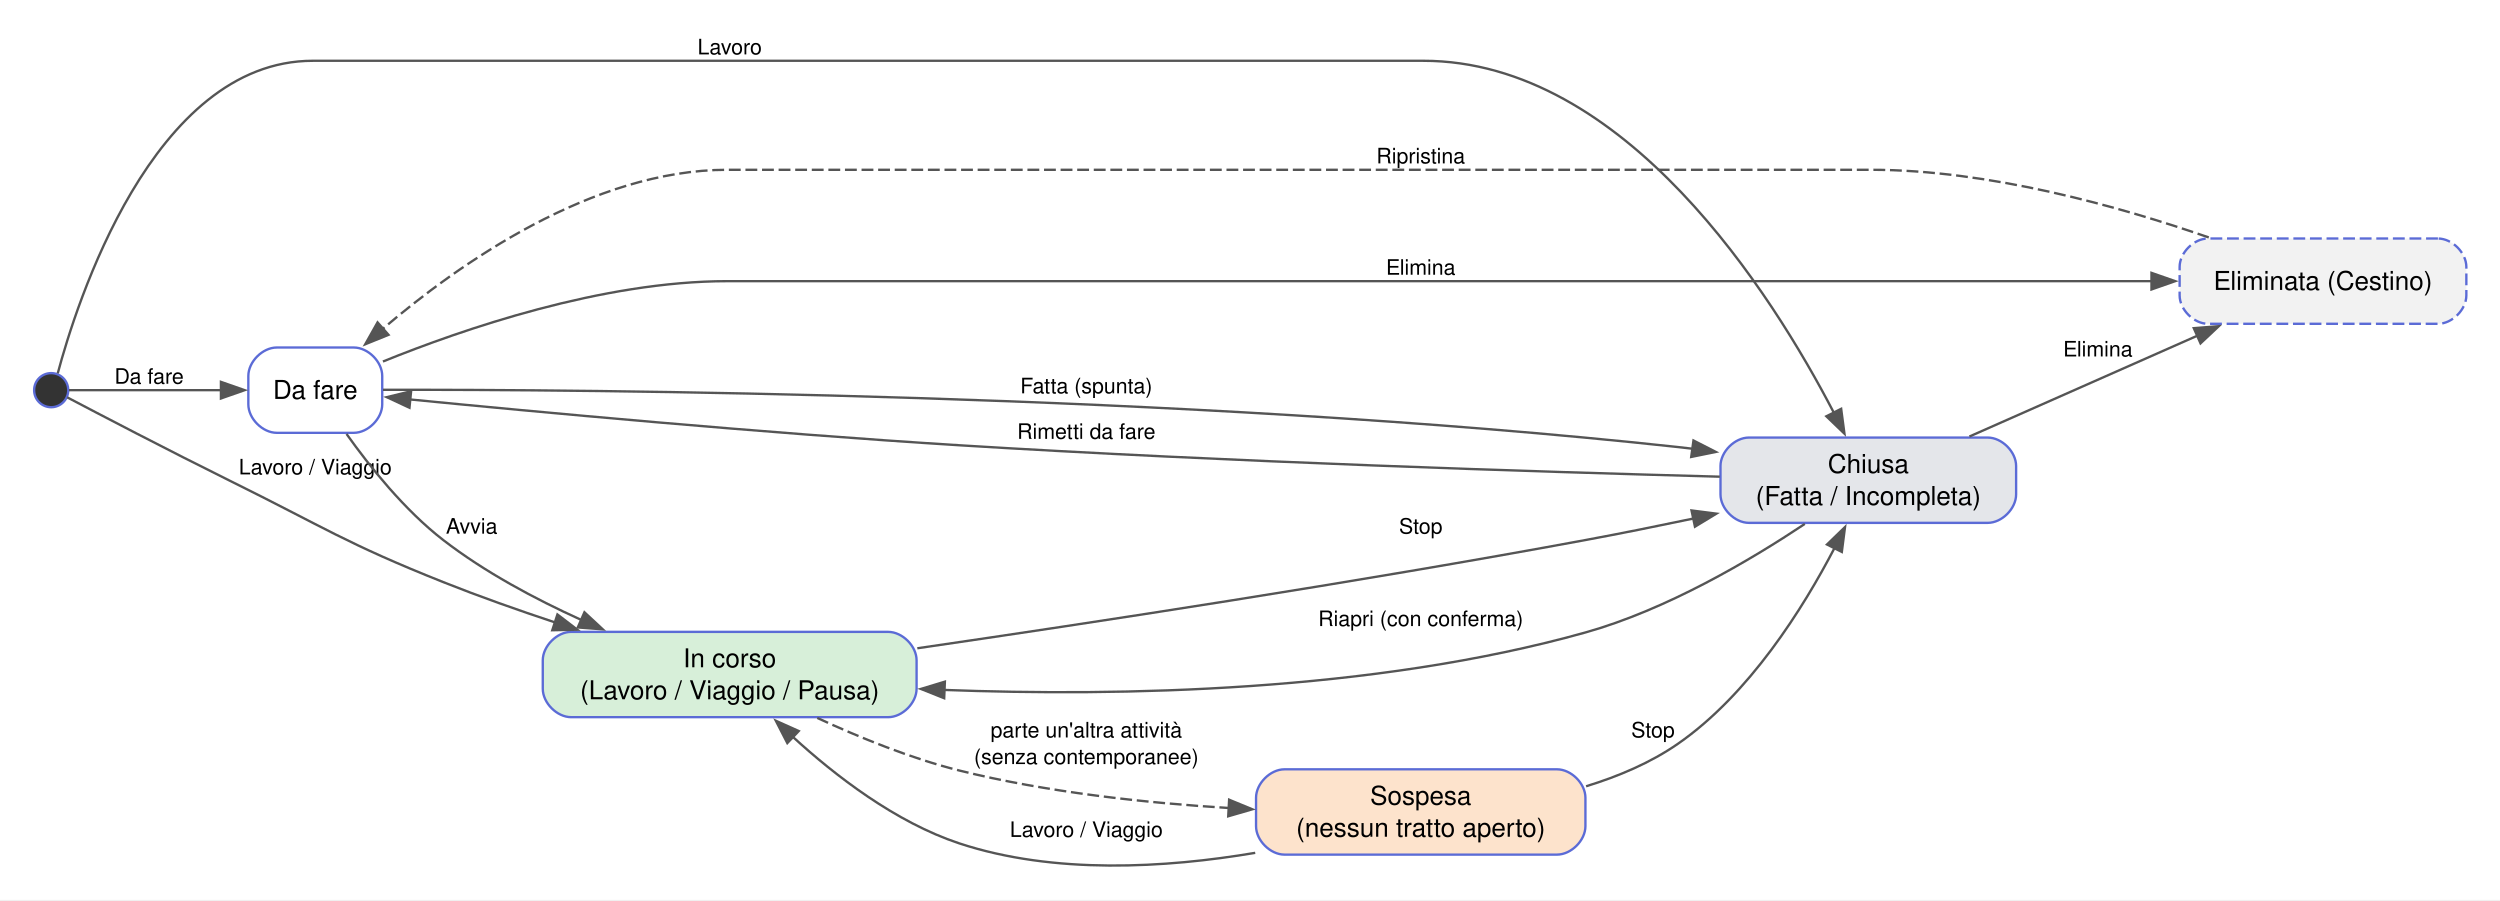
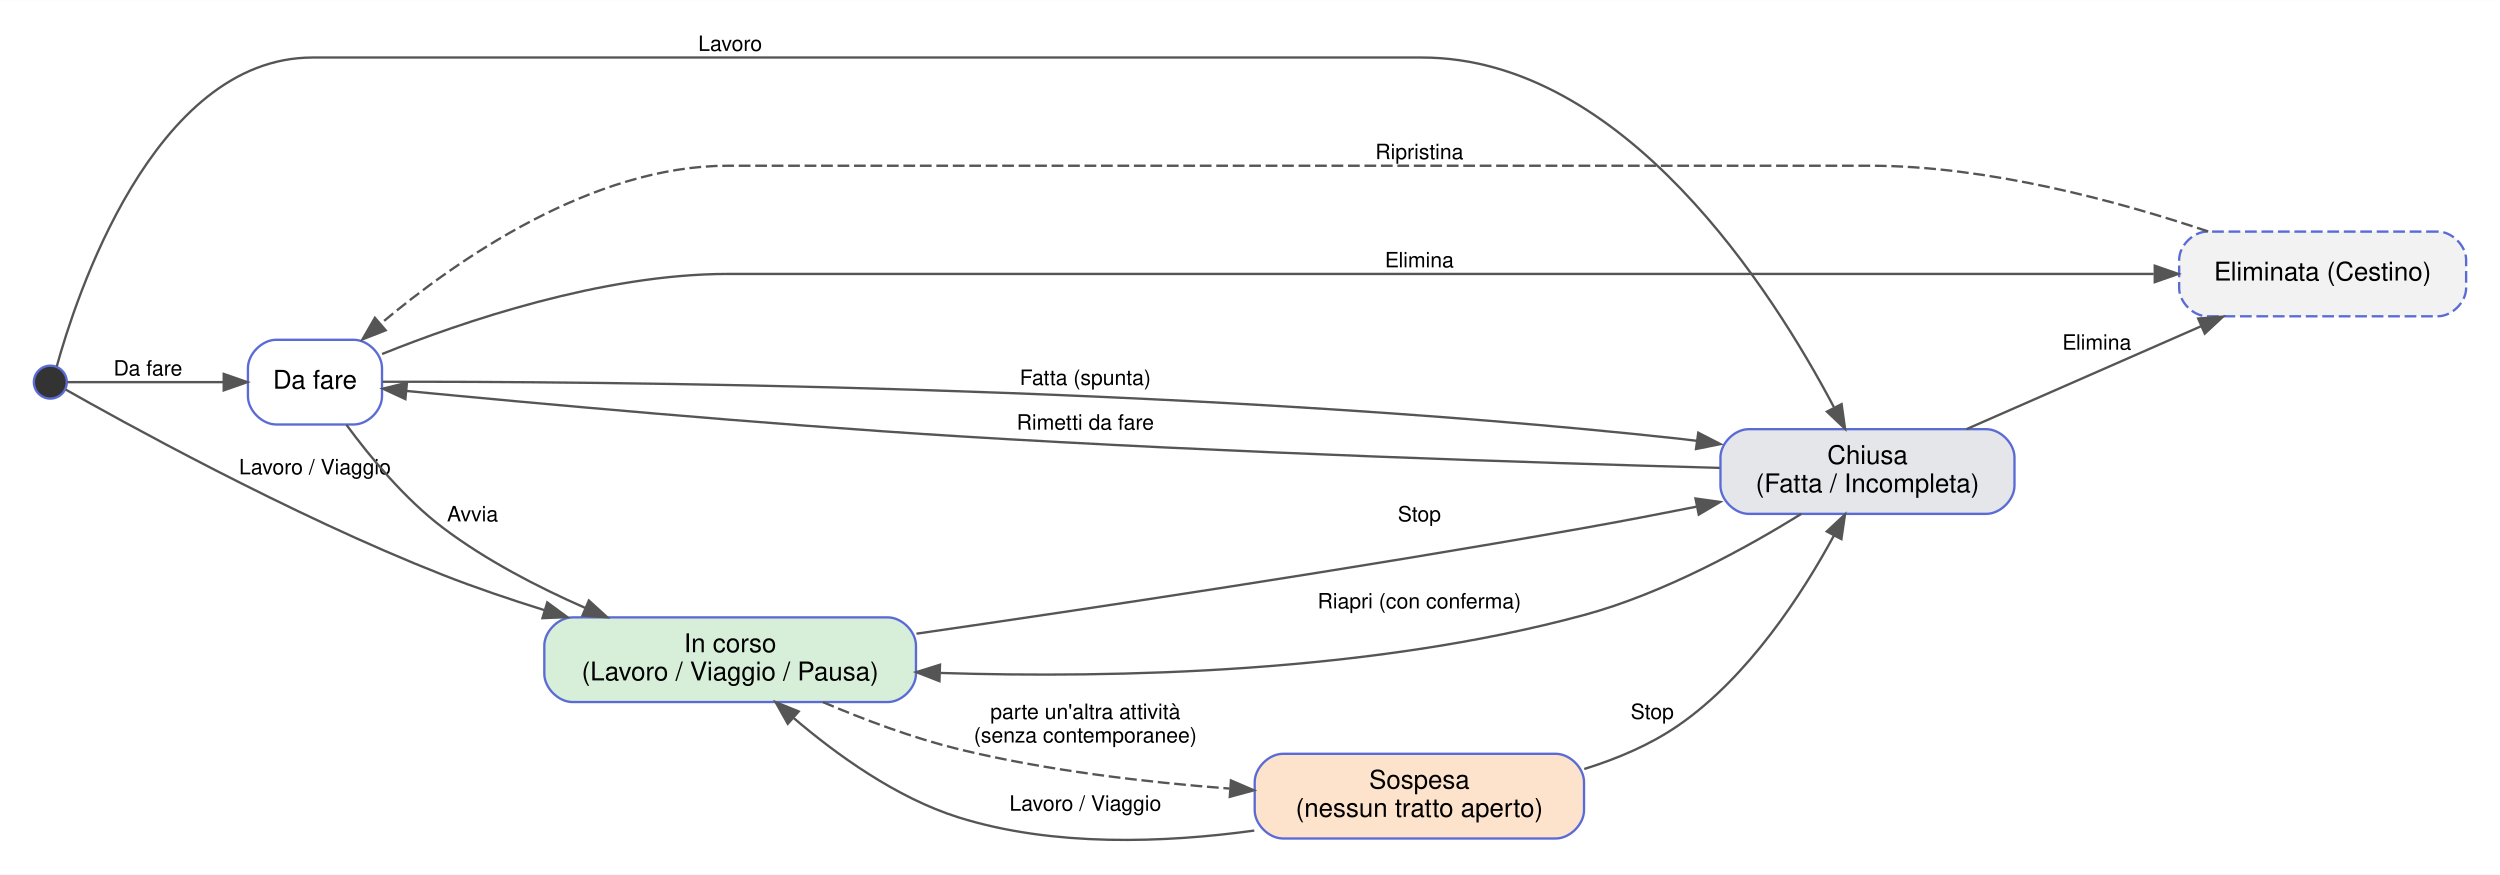
- <svg xmlns="http://www.w3.org/2000/svg" width="1055pt" height="380pt" viewBox="0.00 0.00 1055.00 380.00">
-   <g id="graph0" class="graph" transform="scale(1 1) rotate(0) translate(14.4 365.33)">
-     <polygon fill="white" stroke="none" points="-14.4,14.4 -14.4,-365.33 1040.8,-365.33 1040.8,14.4 -14.4,14.4" />
+ <svg xmlns="http://www.w3.org/2000/svg" width="1063pt" height="372pt" viewBox="0.00 0.00 1062.80 371.82">
+   <g id="graph0" class="graph" transform="scale(1 1) rotate(0) translate(14.4 357.42)">
+     <polygon fill="white" stroke="transparent" points="-14.4,14.4 -14.4,-357.42 1048.4,-357.42 1048.4,14.4 -14.4,14.4" />
    <g id="node1" class="node">
-       <ellipse fill="#333333" stroke="#5b6bd6" cx="7.2" cy="-200.68" rx="7.2" ry="7.2" />
+       <ellipse fill="#333333" stroke="#5b6bd6" cx="7" cy="-195.02" rx="7" ry="7" />
    </g>
    <g id="node2" class="node">
-       <path fill="#ffffff" stroke="#5b6bd6" d="M134.9,-218.68C134.9,-218.68 102.4,-218.68 102.4,-218.68 96.4,-218.68 90.4,-212.68 90.4,-206.68 90.4,-206.68 90.4,-194.68 90.4,-194.68 90.4,-188.68 96.4,-182.68 102.4,-182.68 102.4,-182.68 134.9,-182.68 134.9,-182.68 140.9,-182.68 146.9,-188.68 146.9,-194.68 146.9,-194.68 146.9,-206.68 146.9,-206.68 146.9,-212.68 140.9,-218.68 134.9,-218.68" />
-       <text xml:space="preserve" text-anchor="middle" x="118.65" y="-196.98" font-family="Helvetica,sans-Serif" font-size="11.00">Da fare</text>
+       <path fill="#ffffff" stroke="#5b6bd6" d="M136,-213.02C136,-213.02 103,-213.02 103,-213.02 97,-213.02 91,-207.02 91,-201.02 91,-201.02 91,-189.02 91,-189.02 91,-183.02 97,-177.02 103,-177.02 103,-177.02 136,-177.02 136,-177.02 142,-177.02 148,-183.02 148,-189.02 148,-189.02 148,-201.02 148,-201.02 148,-207.02 142,-213.02 136,-213.02" />
+       <text text-anchor="middle" x="119.5" y="-192.22" font-family="Helvetica,sans-Serif" font-size="11.00">Da fare</text>
    </g>
    <g id="edge1" class="edge">
-       <path fill="none" stroke="#555555" d="M14.72,-200.68C27.22,-200.68 55.41,-200.68 79.14,-200.68" />
-       <polygon fill="#555555" stroke="#555555" points="78.83,-204.18 88.83,-200.68 78.83,-197.18 78.83,-204.18" />
-       <text xml:space="preserve" text-anchor="middle" x="48.53" y="-203.38" font-family="Helvetica,sans-Serif" font-size="9.00">Da fare</text>
+       <path fill="none" stroke="#555555" d="M14.26,-195.02C26.88,-195.02 56.27,-195.02 80.64,-195.02" />
+       <polygon fill="#555555" stroke="#555555" points="80.71,-198.52 90.71,-195.02 80.71,-191.52 80.71,-198.52" />
+       <text text-anchor="middle" x="48.5" y="-197.82" font-family="Helvetica,sans-Serif" font-size="9.00">Da fare</text>
    </g>
    <g id="node3" class="node">
-       <path fill="#d7efd9" stroke="#5b6bd6" d="M360.4,-98.68C360.4,-98.68 226.65,-98.68 226.65,-98.68 220.65,-98.68 214.65,-92.68 214.65,-86.68 214.65,-86.68 214.65,-74.68 214.65,-74.68 214.65,-68.68 220.65,-62.68 226.65,-62.68 226.65,-62.68 360.4,-62.68 360.4,-62.68 366.4,-62.68 372.4,-68.68 372.4,-74.68 372.4,-74.68 372.4,-86.68 372.4,-86.68 372.4,-92.68 366.4,-98.68 360.4,-98.68" />
-       <text xml:space="preserve" text-anchor="middle" x="293.53" y="-83.73" font-family="Helvetica,sans-Serif" font-size="11.00">In corso</text>
-       <text xml:space="preserve" text-anchor="middle" x="293.53" y="-70.23" font-family="Helvetica,sans-Serif" font-size="11.00">(Lavoro / Viaggio / Pausa)</text>
+       <path fill="#d7efd9" stroke="#5b6bd6" d="M363,-95.02C363,-95.02 229,-95.02 229,-95.02 223,-95.02 217,-89.02 217,-83.02 217,-83.02 217,-71.02 217,-71.02 217,-65.02 223,-59.02 229,-59.02 229,-59.02 363,-59.02 363,-59.02 369,-59.02 375,-65.02 375,-71.02 375,-71.02 375,-83.02 375,-83.02 375,-89.02 369,-95.02 363,-95.02" />
+       <text text-anchor="middle" x="296" y="-80.22" font-family="Helvetica,sans-Serif" font-size="11.00">In corso</text>
+       <text text-anchor="middle" x="296" y="-68.22" font-family="Helvetica,sans-Serif" font-size="11.00">(Lavoro / Viaggio / Pausa)</text>
    </g>
    <g id="edge2" class="edge">
-       <path fill="none" stroke="#555555" d="M13.96,-197.65C26.43,-191.09 56.86,-175.18 82.65,-162.43 122.35,-142.81 131.51,-136.07 172.65,-119.68 187.77,-113.66 204.21,-107.85 219.94,-102.63" />
-       <polygon fill="#555555" stroke="#555555" points="220.83,-106.03 229.25,-99.59 218.66,-99.37 220.83,-106.03" />
-       <text xml:space="preserve" text-anchor="middle" x="118.65" y="-165.13" font-family="Helvetica,sans-Serif" font-size="9.00">Lavoro / Viaggio</text>
+       <path fill="none" stroke="#555555" d="M13.58,-191.83C34.26,-180.08 108.77,-138.62 174,-113.02 187.68,-107.65 202.49,-102.62 216.9,-98.13" />
+       <polygon fill="#555555" stroke="#555555" points="218.25,-101.38 226.79,-95.11 216.21,-94.68 218.25,-101.38" />
+       <text text-anchor="middle" x="119.5" y="-155.82" font-family="Helvetica,sans-Serif" font-size="9.00">Lavoro / Viaggio</text>
    </g>
    <g id="node5" class="node">
-       <path fill="#e4e6ea" stroke="#5b6bd6" d="M824.4,-180.68C824.4,-180.68 723.65,-180.68 723.65,-180.68 717.65,-180.68 711.65,-174.68 711.65,-168.68 711.65,-168.68 711.65,-156.68 711.65,-156.68 711.65,-150.68 717.65,-144.68 723.65,-144.68 723.65,-144.68 824.4,-144.68 824.4,-144.68 830.4,-144.68 836.4,-150.68 836.4,-156.68 836.4,-156.68 836.4,-168.68 836.4,-168.68 836.4,-174.68 830.4,-180.68 824.4,-180.68" />
-       <text xml:space="preserve" text-anchor="middle" x="774.03" y="-165.73" font-family="Helvetica,sans-Serif" font-size="11.00">Chiusa</text>
-       <text xml:space="preserve" text-anchor="middle" x="774.03" y="-152.23" font-family="Helvetica,sans-Serif" font-size="11.00">(Fatta / Incompleta)</text>
+       <path fill="#e4e6ea" stroke="#5b6bd6" d="M830,-175.02C830,-175.02 729,-175.02 729,-175.02 723,-175.02 717,-169.02 717,-163.02 717,-163.02 717,-151.02 717,-151.02 717,-145.02 723,-139.02 729,-139.02 729,-139.02 830,-139.02 830,-139.02 836,-139.02 842,-145.02 842,-151.02 842,-151.02 842,-163.02 842,-163.02 842,-169.02 836,-175.02 830,-175.02" />
+       <text text-anchor="middle" x="779.5" y="-160.22" font-family="Helvetica,sans-Serif" font-size="11.00">Chiusa</text>
+       <text text-anchor="middle" x="779.5" y="-148.22" font-family="Helvetica,sans-Serif" font-size="11.00">(Fatta / Incompleta)</text>
    </g>
    <g id="edge3" class="edge">
-       <path fill="none" stroke="#555555" d="M9.97,-207.77C17.52,-236.09 49.77,-339.68 117.65,-339.68 117.65,-339.68 117.65,-339.68 586.15,-339.68 671.49,-339.68 733.51,-241.17 759.5,-191.13" />
-       <polygon fill="#555555" stroke="#555555" points="762.57,-192.82 763.96,-182.31 756.32,-189.66 762.57,-192.82" />
-       <text xml:space="preserve" text-anchor="middle" x="293.53" y="-342.38" font-family="Helvetica,sans-Serif" font-size="9.00">Lavoro</text>
+       <path fill="none" stroke="#555555" d="M9.72,-201.67C17.3,-229.24 50.36,-333.02 118.5,-333.02 118.5,-333.02 118.5,-333.02 590,-333.02 676.05,-333.02 739.14,-233.82 765.24,-184.37" />
+       <polygon fill="#555555" stroke="#555555" points="768.5,-185.68 769.97,-175.19 762.28,-182.48 768.5,-185.68" />
+       <text text-anchor="middle" x="296" y="-335.82" font-family="Helvetica,sans-Serif" font-size="9.00">Lavoro</text>
    </g>
    <g id="edge4" class="edge">
-       <path fill="none" stroke="#555555" d="M131.83,-182.2C141.6,-168.48 156.32,-150.05 172.65,-137.43 190.1,-123.95 211.28,-112.61 230.95,-103.7" />
-       <polygon fill="#555555" stroke="#555555" points="232.23,-106.96 239.99,-99.74 229.42,-100.55 232.23,-106.96" />
-       <text xml:space="preserve" text-anchor="middle" x="184.65" y="-140.13" font-family="Helvetica,sans-Serif" font-size="9.00">Avvia</text>
+       <path fill="none" stroke="#555555" d="M132.87,-176.88C142.77,-163.42 157.65,-145.34 174,-133.02 192.11,-119.36 214.08,-107.95 234.31,-99.08" />
+       <polygon fill="#555555" stroke="#555555" points="235.93,-102.19 243.76,-95.05 233.19,-95.75 235.93,-102.19" />
+       <text text-anchor="middle" x="186.5" y="-135.82" font-family="Helvetica,sans-Serif" font-size="9.00">Avvia</text>
    </g>
    <g id="edge5" class="edge">
-       <path fill="none" stroke="#555555" d="M147.23,-200.83C230.16,-200.98 484.43,-199.41 693.65,-176.68 695.7,-176.46 697.78,-176.22 699.87,-175.96" />
-       <polygon fill="#555555" stroke="#555555" points="700.24,-179.44 709.68,-174.62 699.29,-172.5 700.24,-179.44" />
-       <text xml:space="preserve" text-anchor="middle" x="444.03" y="-199.35" font-family="Helvetica,sans-Serif" font-size="9.00">Fatta (spunta)</text>
+       <path fill="none" stroke="#555555" d="M148.29,-195.17C231.87,-195.35 488.14,-193.86 699,-171.02 701.65,-170.73 704.35,-170.41 707.07,-170.06" />
+       <polygon fill="#555555" stroke="#555555" points="707.56,-173.52 716.99,-168.68 706.6,-166.59 707.56,-173.52" />
+       <text text-anchor="middle" x="447" y="-193.82" font-family="Helvetica,sans-Serif" font-size="9.00">Fatta (spunta)</text>
    </g>
    <g id="node6" class="node">
-       <path fill="#f2f2f2" stroke="#5b6bd6" stroke-dasharray="5,2" d="M1014.4,-264.68C1014.4,-264.68 917.4,-264.68 917.4,-264.68 911.4,-264.68 905.4,-258.68 905.4,-252.68 905.4,-252.68 905.4,-240.68 905.4,-240.68 905.4,-234.68 911.4,-228.68 917.4,-228.68 917.4,-228.68 1014.4,-228.68 1014.4,-228.68 1020.4,-228.68 1026.4,-234.68 1026.4,-240.68 1026.4,-240.68 1026.4,-252.68 1026.4,-252.68 1026.4,-258.68 1020.4,-264.68 1014.4,-264.68" />
-       <text xml:space="preserve" text-anchor="middle" x="965.9" y="-242.98" font-family="Helvetica,sans-Serif" font-size="11.00">Eliminata (Cestino)</text>
+       <path fill="#f2f2f2" stroke="#5b6bd6" stroke-dasharray="5,2" d="M1022,-259.02C1022,-259.02 924,-259.02 924,-259.02 918,-259.02 912,-253.02 912,-247.02 912,-247.02 912,-235.02 912,-235.02 912,-229.02 918,-223.02 924,-223.02 924,-223.02 1022,-223.02 1022,-223.02 1028,-223.02 1034,-229.02 1034,-235.02 1034,-235.02 1034,-247.02 1034,-247.02 1034,-253.02 1028,-259.02 1022,-259.02" />
+       <text text-anchor="middle" x="973" y="-238.22" font-family="Helvetica,sans-Serif" font-size="11.00">Eliminata (Cestino)</text>
    </g>
    <g id="edge12" class="edge">
-       <path fill="none" stroke="#555555" d="M147.2,-212.77C180.82,-226.4 239.73,-246.68 292.53,-246.68 292.53,-246.68 292.53,-246.68 775.03,-246.68 814.29,-246.68 858.12,-246.68 893.77,-246.68" />
-       <polygon fill="#555555" stroke="#555555" points="893.52,-250.18 903.52,-246.68 893.52,-243.18 893.52,-250.18" />
-       <text xml:space="preserve" text-anchor="middle" x="585.15" y="-249.38" font-family="Helvetica,sans-Serif" font-size="9.00">Elimina</text>
+       <path fill="none" stroke="#555555" d="M148.02,-206.98C181.91,-220.61 241.58,-241.02 295,-241.02 295,-241.02 295,-241.02 780.5,-241.02 820.44,-241.02 865.07,-241.02 901.19,-241.02" />
+       <polygon fill="#555555" stroke="#555555" points="901.63,-244.52 911.63,-241.02 901.63,-237.52 901.63,-244.52" />
+       <text text-anchor="middle" x="589" y="-243.82" font-family="Helvetica,sans-Serif" font-size="9.00">Elimina</text>
    </g>
    <g id="node4" class="node">
-       <path fill="#fde3cc" stroke="#5b6bd6" d="M642.65,-40.68C642.65,-40.68 527.65,-40.68 527.65,-40.68 521.65,-40.68 515.65,-34.68 515.65,-28.68 515.65,-28.68 515.65,-16.68 515.65,-16.68 515.65,-10.68 521.65,-4.68 527.65,-4.68 527.65,-4.68 642.65,-4.68 642.65,-4.68 648.65,-4.68 654.65,-10.68 654.65,-16.68 654.65,-16.68 654.65,-28.68 654.65,-28.68 654.65,-34.68 648.65,-40.68 642.65,-40.68" />
-       <text xml:space="preserve" text-anchor="middle" x="585.15" y="-25.73" font-family="Helvetica,sans-Serif" font-size="11.00">Sospesa</text>
-       <text xml:space="preserve" text-anchor="middle" x="585.15" y="-12.23" font-family="Helvetica,sans-Serif" font-size="11.00">(nessun tratto aperto)</text>
+       <path fill="#fde3cc" stroke="#5b6bd6" d="M647,-37.02C647,-37.02 531,-37.02 531,-37.02 525,-37.02 519,-31.02 519,-25.02 519,-25.02 519,-13.02 519,-13.02 519,-7.02 525,-1.02 531,-1.02 531,-1.02 647,-1.02 647,-1.02 653,-1.02 659,-7.02 659,-13.02 659,-13.02 659,-25.02 659,-25.02 659,-31.02 653,-37.02 647,-37.02" />
+       <text text-anchor="middle" x="589" y="-22.22" font-family="Helvetica,sans-Serif" font-size="11.00">Sospesa</text>
+       <text text-anchor="middle" x="589" y="-10.22" font-family="Helvetica,sans-Serif" font-size="11.00">(nessun tratto aperto)</text>
    </g>
    <g id="edge7" class="edge">
-       <path fill="none" stroke="#555555" stroke-dasharray="5,2" d="M330.49,-62.36C348.1,-54.21 369.89,-45.31 390.4,-40.18 427.21,-30.99 469.03,-26.49 504.36,-24.34" />
-       <polygon fill="#555555" stroke="#555555" points="504.29,-27.85 514.08,-23.81 503.91,-20.86 504.29,-27.85" />
-       <text xml:space="preserve" text-anchor="middle" x="444.03" y="-54.13" font-family="Helvetica,sans-Serif" font-size="9.00">parte un'altra attività</text>
-       <text xml:space="preserve" text-anchor="middle" x="444.03" y="-42.88" font-family="Helvetica,sans-Serif" font-size="9.00">(senza contemporanee)</text>
+       <path fill="none" stroke="#555555" stroke-dasharray="5,2" d="M335.44,-58.99C352.68,-51.65 373.5,-43.78 393,-39.02 430.31,-29.9 472.62,-24.94 508.28,-22.24" />
+       <polygon fill="#555555" stroke="#555555" points="508.9,-25.7 518.63,-21.5 508.41,-18.72 508.9,-25.7" />
+       <text text-anchor="middle" x="447" y="-51.82" font-family="Helvetica,sans-Serif" font-size="9.00">parte un'altra attività</text>
+       <text text-anchor="middle" x="447" y="-41.82" font-family="Helvetica,sans-Serif" font-size="9.00">(senza contemporanee)</text>
    </g>
    <g id="edge9" class="edge">
-       <path fill="none" stroke="#555555" d="M372.71,-91.76C445.8,-102.42 557.88,-119.5 654.65,-137.43 669.53,-140.19 685.41,-143.4 700.54,-146.58" />
-       <polygon fill="#555555" stroke="#555555" points="699.42,-149.92 709.93,-148.57 700.87,-143.07 699.42,-149.92" />
-       <text xml:space="preserve" text-anchor="middle" x="585.15" y="-140.13" font-family="Helvetica,sans-Serif" font-size="9.00">Stop</text>
+       <path fill="none" stroke="#555555" d="M375.2,-88.08C448.63,-98.72 561.48,-115.69 659,-133.02 674.47,-135.77 691.01,-138.94 706.71,-142.06" />
+       <polygon fill="#555555" stroke="#555555" points="706.39,-145.56 716.89,-144.09 707.77,-138.7 706.39,-145.56" />
+       <text text-anchor="middle" x="589" y="-135.82" font-family="Helvetica,sans-Serif" font-size="9.00">Stop</text>
    </g>
    <g id="edge8" class="edge">
-       <path fill="none" stroke="#555555" d="M515.3,-5.43C477.54,0.96 430.41,3.8 390.4,-9.43 363.5,-18.34 338,-38.03 320.07,-54.47" />
-       <polygon fill="#555555" stroke="#555555" points="317.85,-51.75 313,-61.17 322.67,-56.83 317.85,-51.75" />
-       <text xml:space="preserve" text-anchor="middle" x="444.03" y="-12.13" font-family="Helvetica,sans-Serif" font-size="9.00">Lavoro / Viaggio</text>
+       <path fill="none" stroke="#555555" d="M518.82,-4.38C480.85,0.84 433.41,2.69 393,-10.02 366.6,-18.32 341.13,-36.74 323.07,-52.17" />
+       <polygon fill="#555555" stroke="#555555" points="320.5,-49.77 315.31,-59 325.13,-55.02 320.5,-49.77" />
+       <text text-anchor="middle" x="447" y="-12.82" font-family="Helvetica,sans-Serif" font-size="9.00">Lavoro / Viaggio</text>
    </g>
    <g id="edge10" class="edge">
-       <path fill="none" stroke="#555555" d="M654.93,-33.52C668.53,-37.69 682.14,-43.45 693.65,-51.43 723.85,-72.37 746.56,-108.69 759.79,-134.12" />
-       <polygon fill="#555555" stroke="#555555" points="756.59,-135.55 764.2,-142.92 762.85,-132.41 756.59,-135.55" />
-       <text xml:space="preserve" text-anchor="middle" x="683.15" y="-54.13" font-family="Helvetica,sans-Serif" font-size="9.00">Stop</text>
+       <path fill="none" stroke="#555555" d="M659.08,-30.56C673.07,-34.89 687.11,-40.84 699,-49.02 728.94,-69.61 751.92,-105.23 765.3,-129.9" />
+       <polygon fill="#555555" stroke="#555555" points="762.21,-131.54 769.95,-138.77 768.41,-128.29 762.21,-131.54" />
+       <text text-anchor="middle" x="688" y="-51.82" font-family="Helvetica,sans-Serif" font-size="9.00">Stop</text>
    </g>
    <g id="edge6" class="edge">
-       <path fill="none" stroke="#555555" d="M711.35,-164.17C635.69,-166.19 503.53,-170.4 390.4,-177.43 307.66,-182.58 210.95,-191.61 158.43,-196.78" />
-       <polygon fill="#555555" stroke="#555555" points="158.4,-193.26 148.8,-197.73 159.09,-200.23 158.4,-193.26" />
-       <text xml:space="preserve" text-anchor="middle" x="444.03" y="-180.13" font-family="Helvetica,sans-Serif" font-size="9.00">Rimetti da fare</text>
+       <path fill="none" stroke="#555555" d="M716.7,-158.56C640.52,-160.66 507.15,-164.98 393,-172.02 309.21,-177.18 211.17,-186.18 158.53,-191.26" />
+       <polygon fill="#555555" stroke="#555555" points="157.94,-187.8 148.32,-192.25 158.61,-194.77 157.94,-187.8" />
+       <text text-anchor="middle" x="447" y="-174.82" font-family="Helvetica,sans-Serif" font-size="9.00">Rimetti da fare</text>
    </g>
    <g id="edge11" class="edge">
-       <path fill="none" stroke="#555555" d="M747.23,-144.24C724.19,-128.88 688.87,-108.03 654.65,-98.43 564.93,-73.28 457.78,-71.38 383.82,-74.19" />
-       <polygon fill="#555555" stroke="#555555" points="384.05,-70.68 374.21,-74.6 384.34,-77.67 384.05,-70.68" />
-       <text xml:space="preserve" text-anchor="middle" x="585.15" y="-101.13" font-family="Helvetica,sans-Serif" font-size="9.00">Riapri (con conferma)</text>
+       <path fill="none" stroke="#555555" d="M751.35,-139C727.96,-124.52 692.73,-105.15 659,-96.02 568.06,-71.39 459.68,-69.07 385.36,-71.39" />
+       <polygon fill="#555555" stroke="#555555" points="384.98,-67.9 375.11,-71.74 385.22,-74.89 384.98,-67.9" />
+       <text text-anchor="middle" x="589" y="-98.82" font-family="Helvetica,sans-Serif" font-size="9.00">Riapri (con conferma)</text>
    </g>
    <g id="edge13" class="edge">
-       <path fill="none" stroke="#555555" d="M816.69,-181.12C845.01,-193.65 882.68,-210.31 912.96,-223.7" />
-       <polygon fill="#555555" stroke="#555555" points="911.38,-226.84 921.94,-227.68 914.22,-220.43 911.38,-226.84" />
-       <text xml:space="preserve" text-anchor="middle" x="870.9" y="-214.91" font-family="Helvetica,sans-Serif" font-size="9.00">Elimina</text>
+       <path fill="none" stroke="#555555" d="M821.58,-175.04C850.76,-187.84 890.13,-205.11 921.28,-218.77" />
+       <polygon fill="#555555" stroke="#555555" points="920.09,-222.07 930.66,-222.88 922.9,-215.66 920.09,-222.07" />
+       <text text-anchor="middle" x="877" y="-208.82" font-family="Helvetica,sans-Serif" font-size="9.00">Elimina</text>
    </g>
    <g id="edge14" class="edge">
-       <path fill="none" stroke="#555555" stroke-dasharray="5,2" d="M917.71,-265.13C879.77,-278.29 824.78,-293.68 775.03,-293.68 292.53,-293.68 292.53,-293.68 292.53,-293.68 235.52,-293.68 179.2,-253.98 147.01,-226.46" />
-       <polygon fill="#555555" stroke="#555555" points="149.55,-224.03 139.73,-220.06 144.93,-229.29 149.55,-224.03" />
-       <text xml:space="preserve" text-anchor="middle" x="585.15" y="-296.38" font-family="Helvetica,sans-Serif" font-size="9.00">Ripristina</text>
+       <path fill="none" stroke="#555555" stroke-dasharray="5,2" d="M924.36,-259.07C886.07,-271.95 830.59,-287.02 780.5,-287.02 295,-287.02 295,-287.02 295,-287.02 237.22,-287.02 179.81,-247.06 147.38,-219.82" />
+       <polygon fill="#555555" stroke="#555555" points="149.55,-217.06 139.69,-213.19 144.98,-222.37 149.55,-217.06" />
+       <text text-anchor="middle" x="589" y="-289.82" font-family="Helvetica,sans-Serif" font-size="9.00">Ripristina</text>
    </g>
  </g>
</svg>
